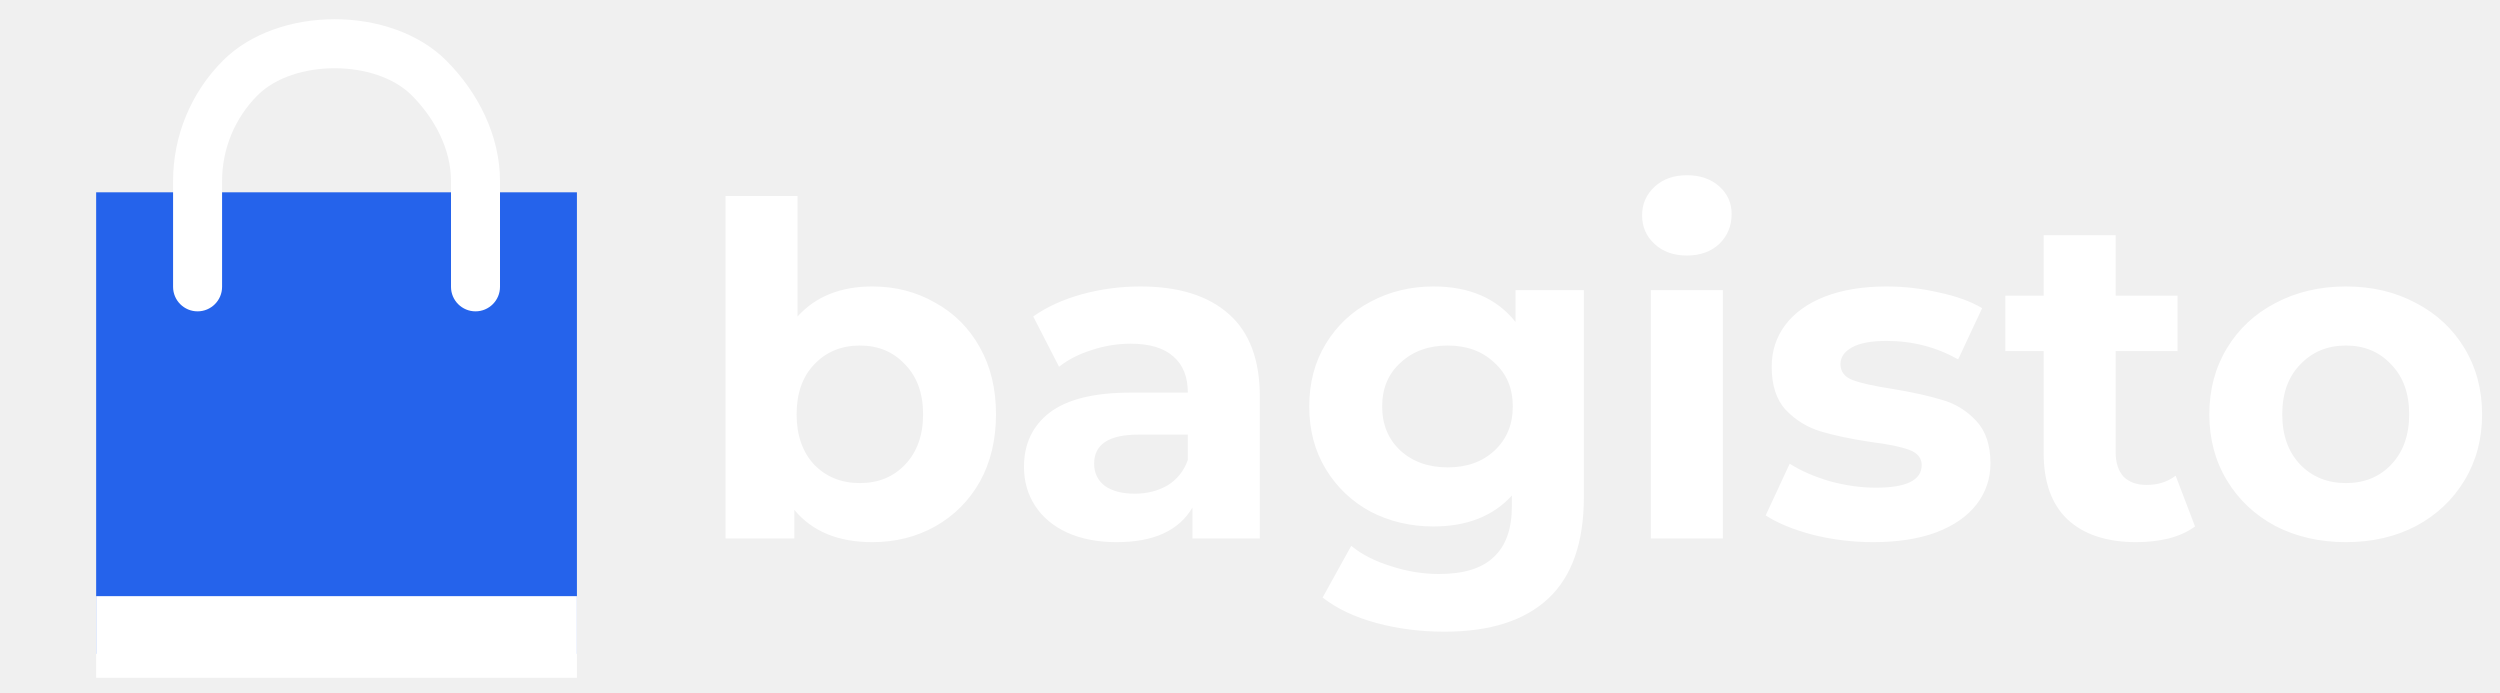
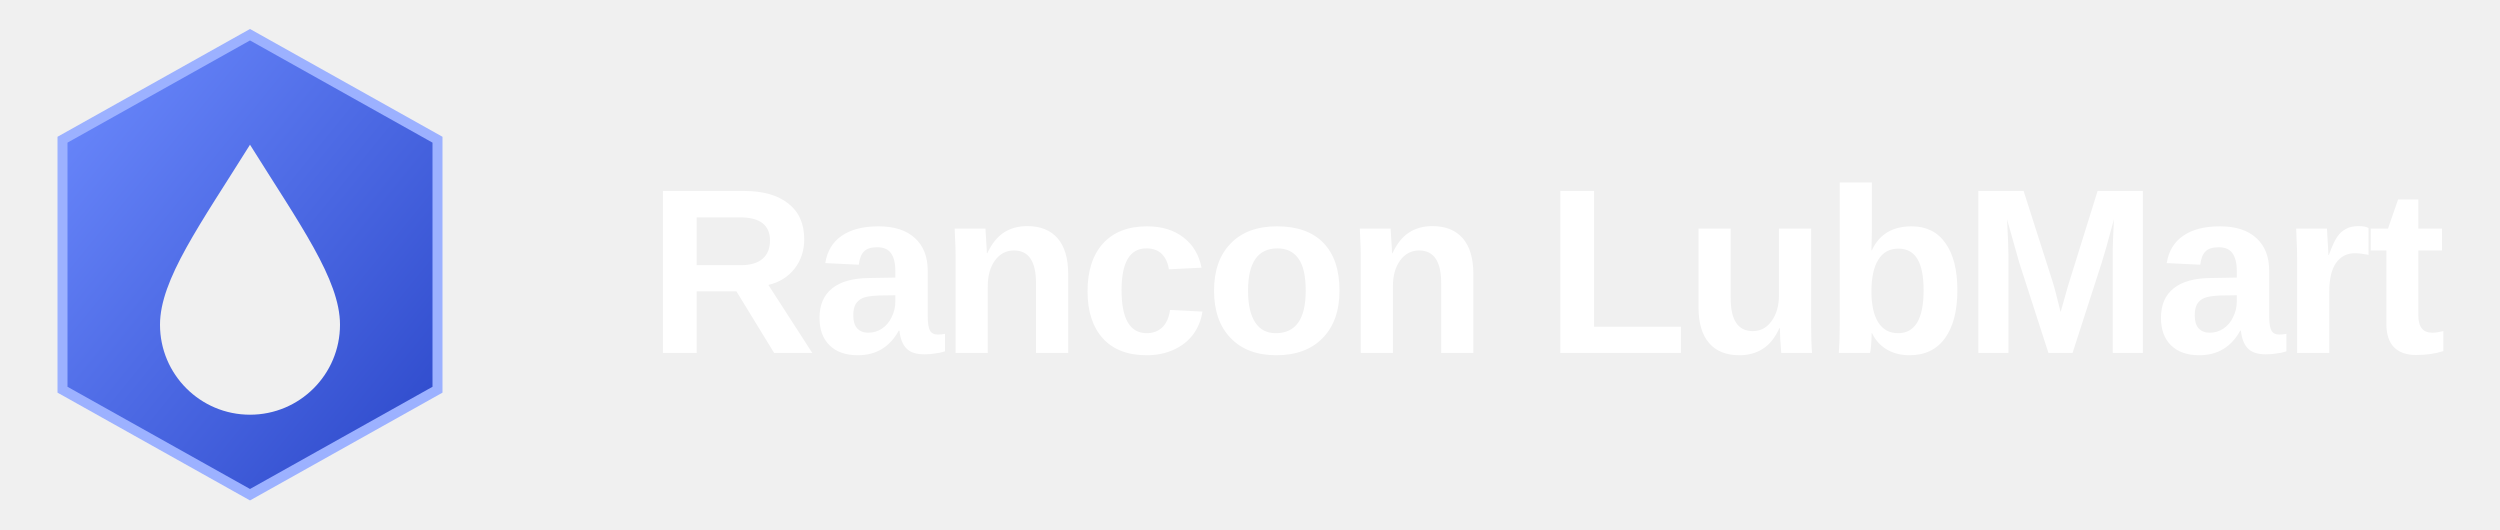
- <svg xmlns="http://www.w3.org/2000/svg" width="130" height="36" viewBox="0 0 130 36" fill="none">
-   <rect x="5" y="10" width="25" height="24" fill="#2563EB" />
-   <path fill-rule="evenodd" clip-rule="evenodd" d="M21.404 4.952C19.532 3.08 15.268 3.08 13.396 4.952C12.213 6.135 11.548 7.74 11.548 9.413V14.916C11.548 15.619 10.977 16.19 10.274 16.19C9.57 16.19 9 15.619 9 14.916V9.413C9 7.064 9.933 4.811 11.594 3.15C14.461 0.283 20.339 0.283 23.206 3.15C24.867 4.811 26 7.064 26 9.413V14.916C26 15.619 25.43 16.19 24.726 16.19C24.023 16.19 23.452 15.619 23.452 14.916V9.413C23.452 7.74 22.588 6.135 21.404 4.952Z" fill="white" />
-   <rect x="5" y="31" width="25" height="4.246" fill="white" />
-   <path d="M45.36 14.896C46.56 14.896 47.648 15.176 48.624 15.736C49.616 16.28 50.392 17.056 50.952 18.064C51.512 19.056 51.792 20.216 51.792 21.544C51.792 22.872 51.512 24.04 50.952 25.048C50.392 26.04 49.616 26.816 48.624 27.376C47.648 27.92 46.56 28.192 45.36 28.192C43.584 28.192 42.232 27.632 41.304 26.512V28H37.728V10.192H41.472V16.456C42.416 15.416 43.712 14.896 45.36 14.896ZM44.712 25.12C45.672 25.12 46.456 24.8 47.064 24.16C47.688 23.504 48 22.632 48 21.544C48 20.456 47.688 19.592 47.064 18.952C46.456 18.296 45.672 17.968 44.712 17.968C43.752 17.968 42.96 18.296 42.336 18.952C41.728 19.592 41.424 20.456 41.424 21.544C41.424 22.632 41.728 23.504 42.336 24.16C42.96 24.8 43.752 25.12 44.712 25.12ZM59.295 14.896C61.295 14.896 62.831 15.376 63.903 16.336C64.975 17.28 65.511 18.712 65.511 20.632V28H62.007V26.392C61.303 27.592 59.991 28.192 58.071 28.192C57.079 28.192 56.215 28.024 55.479 27.688C54.759 27.352 54.207 26.888 53.823 26.296C53.439 25.704 53.247 25.032 53.247 24.28C53.247 23.08 53.695 22.136 54.591 21.448C55.503 20.76 56.903 20.416 58.791 20.416H61.767C61.767 19.6 61.519 18.976 61.023 18.544C60.527 18.096 59.783 17.872 58.791 17.872C58.103 17.872 57.423 17.984 56.751 18.208C56.095 18.416 55.535 18.704 55.071 19.072L53.727 16.456C54.431 15.96 55.271 15.576 56.247 15.304C57.239 15.032 58.255 14.896 59.295 14.896ZM59.007 25.672C59.647 25.672 60.215 25.528 60.711 25.24C61.207 24.936 61.559 24.496 61.767 23.92V22.6H59.199C57.663 22.6 56.895 23.104 56.895 24.112C56.895 24.592 57.079 24.976 57.447 25.264C57.831 25.536 58.351 25.672 59.007 25.672ZM82.361 15.088V25.84C82.361 28.208 81.745 29.968 80.513 31.12C79.281 32.272 77.481 32.848 75.112 32.848C73.865 32.848 72.68 32.696 71.561 32.392C70.441 32.088 69.513 31.648 68.776 31.072L70.264 28.384C70.808 28.832 71.496 29.184 72.329 29.44C73.16 29.712 73.993 29.848 74.825 29.848C76.121 29.848 77.073 29.552 77.68 28.96C78.305 28.384 78.617 27.504 78.617 26.32V25.768C77.641 26.84 76.281 27.376 74.537 27.376C73.353 27.376 72.264 27.12 71.272 26.608C70.296 26.08 69.52 25.344 68.945 24.4C68.368 23.456 68.081 22.368 68.081 21.136C68.081 19.904 68.368 18.816 68.945 17.872C69.52 16.928 70.296 16.2 71.272 15.688C72.264 15.16 73.353 14.896 74.537 14.896C76.409 14.896 77.832 15.512 78.808 16.744V15.088H82.361ZM75.281 24.304C76.272 24.304 77.081 24.016 77.704 23.44C78.344 22.848 78.665 22.08 78.665 21.136C78.665 20.192 78.344 19.432 77.704 18.856C77.081 18.264 76.272 17.968 75.281 17.968C74.288 17.968 73.472 18.264 72.832 18.856C72.192 19.432 71.873 20.192 71.873 21.136C71.873 22.08 72.192 22.848 72.832 23.44C73.472 24.016 74.288 24.304 75.281 24.304ZM85.845 15.088H89.589V28H85.845V15.088ZM87.717 13.288C87.029 13.288 86.469 13.088 86.037 12.688C85.605 12.288 85.389 11.792 85.389 11.2C85.389 10.608 85.605 10.112 86.037 9.712C86.469 9.312 87.029 9.112 87.717 9.112C88.405 9.112 88.965 9.304 89.397 9.688C89.829 10.072 90.045 10.552 90.045 11.128C90.045 11.752 89.829 12.272 89.397 12.688C88.965 13.088 88.405 13.288 87.717 13.288ZM97.408 28.192C96.336 28.192 95.288 28.064 94.264 27.808C93.24 27.536 92.424 27.2 91.816 26.8L93.064 24.112C93.64 24.48 94.336 24.784 95.152 25.024C95.968 25.248 96.768 25.36 97.552 25.36C99.136 25.36 99.928 24.968 99.928 24.184C99.928 23.816 99.712 23.552 99.28 23.392C98.848 23.232 98.184 23.096 97.288 22.984C96.232 22.824 95.36 22.64 94.672 22.432C93.984 22.224 93.384 21.856 92.872 21.328C92.376 20.8 92.128 20.048 92.128 19.072C92.128 18.256 92.36 17.536 92.824 16.912C93.304 16.272 93.992 15.776 94.888 15.424C95.8 15.072 96.872 14.896 98.104 14.896C99.016 14.896 99.92 15 100.816 15.208C101.728 15.4 102.48 15.672 103.072 16.024L101.824 18.688C100.688 18.048 99.448 17.728 98.104 17.728C97.304 17.728 96.704 17.84 96.304 18.064C95.904 18.288 95.704 18.576 95.704 18.928C95.704 19.328 95.92 19.608 96.352 19.768C96.784 19.928 97.472 20.08 98.416 20.224C99.472 20.4 100.336 20.592 101.008 20.8C101.68 20.992 102.264 21.352 102.76 21.88C103.256 22.408 103.504 23.144 103.504 24.088C103.504 24.888 103.264 25.6 102.784 26.224C102.304 26.848 101.6 27.336 100.672 27.688C99.76 28.024 98.672 28.192 97.408 28.192ZM114.142 27.376C113.774 27.648 113.318 27.856 112.774 28C112.246 28.128 111.686 28.192 111.094 28.192C109.558 28.192 108.366 27.8 107.518 27.016C106.686 26.232 106.27 25.08 106.27 23.56V18.256H104.278V15.376H106.27V12.232H110.014V15.376H113.23V18.256H110.014V23.512C110.014 24.056 110.15 24.48 110.422 24.784C110.71 25.072 111.11 25.216 111.622 25.216C112.214 25.216 112.718 25.056 113.134 24.736L114.142 27.376ZM121.989 28.192C120.629 28.192 119.405 27.912 118.317 27.352C117.245 26.776 116.405 25.984 115.797 24.976C115.189 23.968 114.885 22.824 114.885 21.544C114.885 20.264 115.189 19.12 115.797 18.112C116.405 17.104 117.245 16.32 118.317 15.76C119.405 15.184 120.629 14.896 121.989 14.896C123.349 14.896 124.565 15.184 125.637 15.76C126.709 16.32 127.549 17.104 128.157 18.112C128.765 19.12 129.069 20.264 129.069 21.544C129.069 22.824 128.765 23.968 128.157 24.976C127.549 25.984 126.709 26.776 125.637 27.352C124.565 27.912 123.349 28.192 121.989 28.192ZM121.989 25.12C122.949 25.12 123.733 24.8 124.341 24.16C124.965 23.504 125.277 22.632 125.277 21.544C125.277 20.456 124.965 19.592 124.341 18.952C123.733 18.296 122.949 17.968 121.989 17.968C121.029 17.968 120.237 18.296 119.613 18.952C118.989 19.592 118.677 20.456 118.677 21.544C118.677 22.632 118.989 23.504 119.613 24.16C120.237 24.8 121.029 25.12 121.989 25.12Z" fill="white" />
+ <svg xmlns="http://www.w3.org/2000/svg" width="170" height="36" viewBox="0 0 170 36" fill="none">
+   <defs>
+     <linearGradient id="rlmShieldGradientDark" x1="0" y1="0" x2="1" y2="1">
+       <stop offset="0" stop-color="#6E8CFF" />
+       <stop offset="1" stop-color="#2A46C8" />
+     </linearGradient>
+     <mask id="rlmDropMaskDark">
+       <rect width="200" height="200" fill="#fff" />
+       <path d="M100 52 C120 84 136 106 136 124 A36 36 0 1 1 64 124 C64 106 80 84 100 52 Z" fill="#000" />
+     </mask>
+   </defs>
+   <g transform="translate(0,1) scale(0.17)">
+     <polygon points="100,8 175,50 175,150 100,192 25,150 25,50" fill="url(#rlmShieldGradientDark)" mask="url(#rlmDropMaskDark)" />
+     <polygon points="100,8 175,50 175,150 100,192 25,150 25,50" fill="none" stroke="#9CB1FF" stroke-width="4" />
+   </g>
+   <text x="44" y="24" font-family="Arial, Helvetica, sans-serif" font-size="16" font-weight="700" letter-spacing="-0.3" fill="#FFFFFF">Rancon LubMart</text>
</svg>
